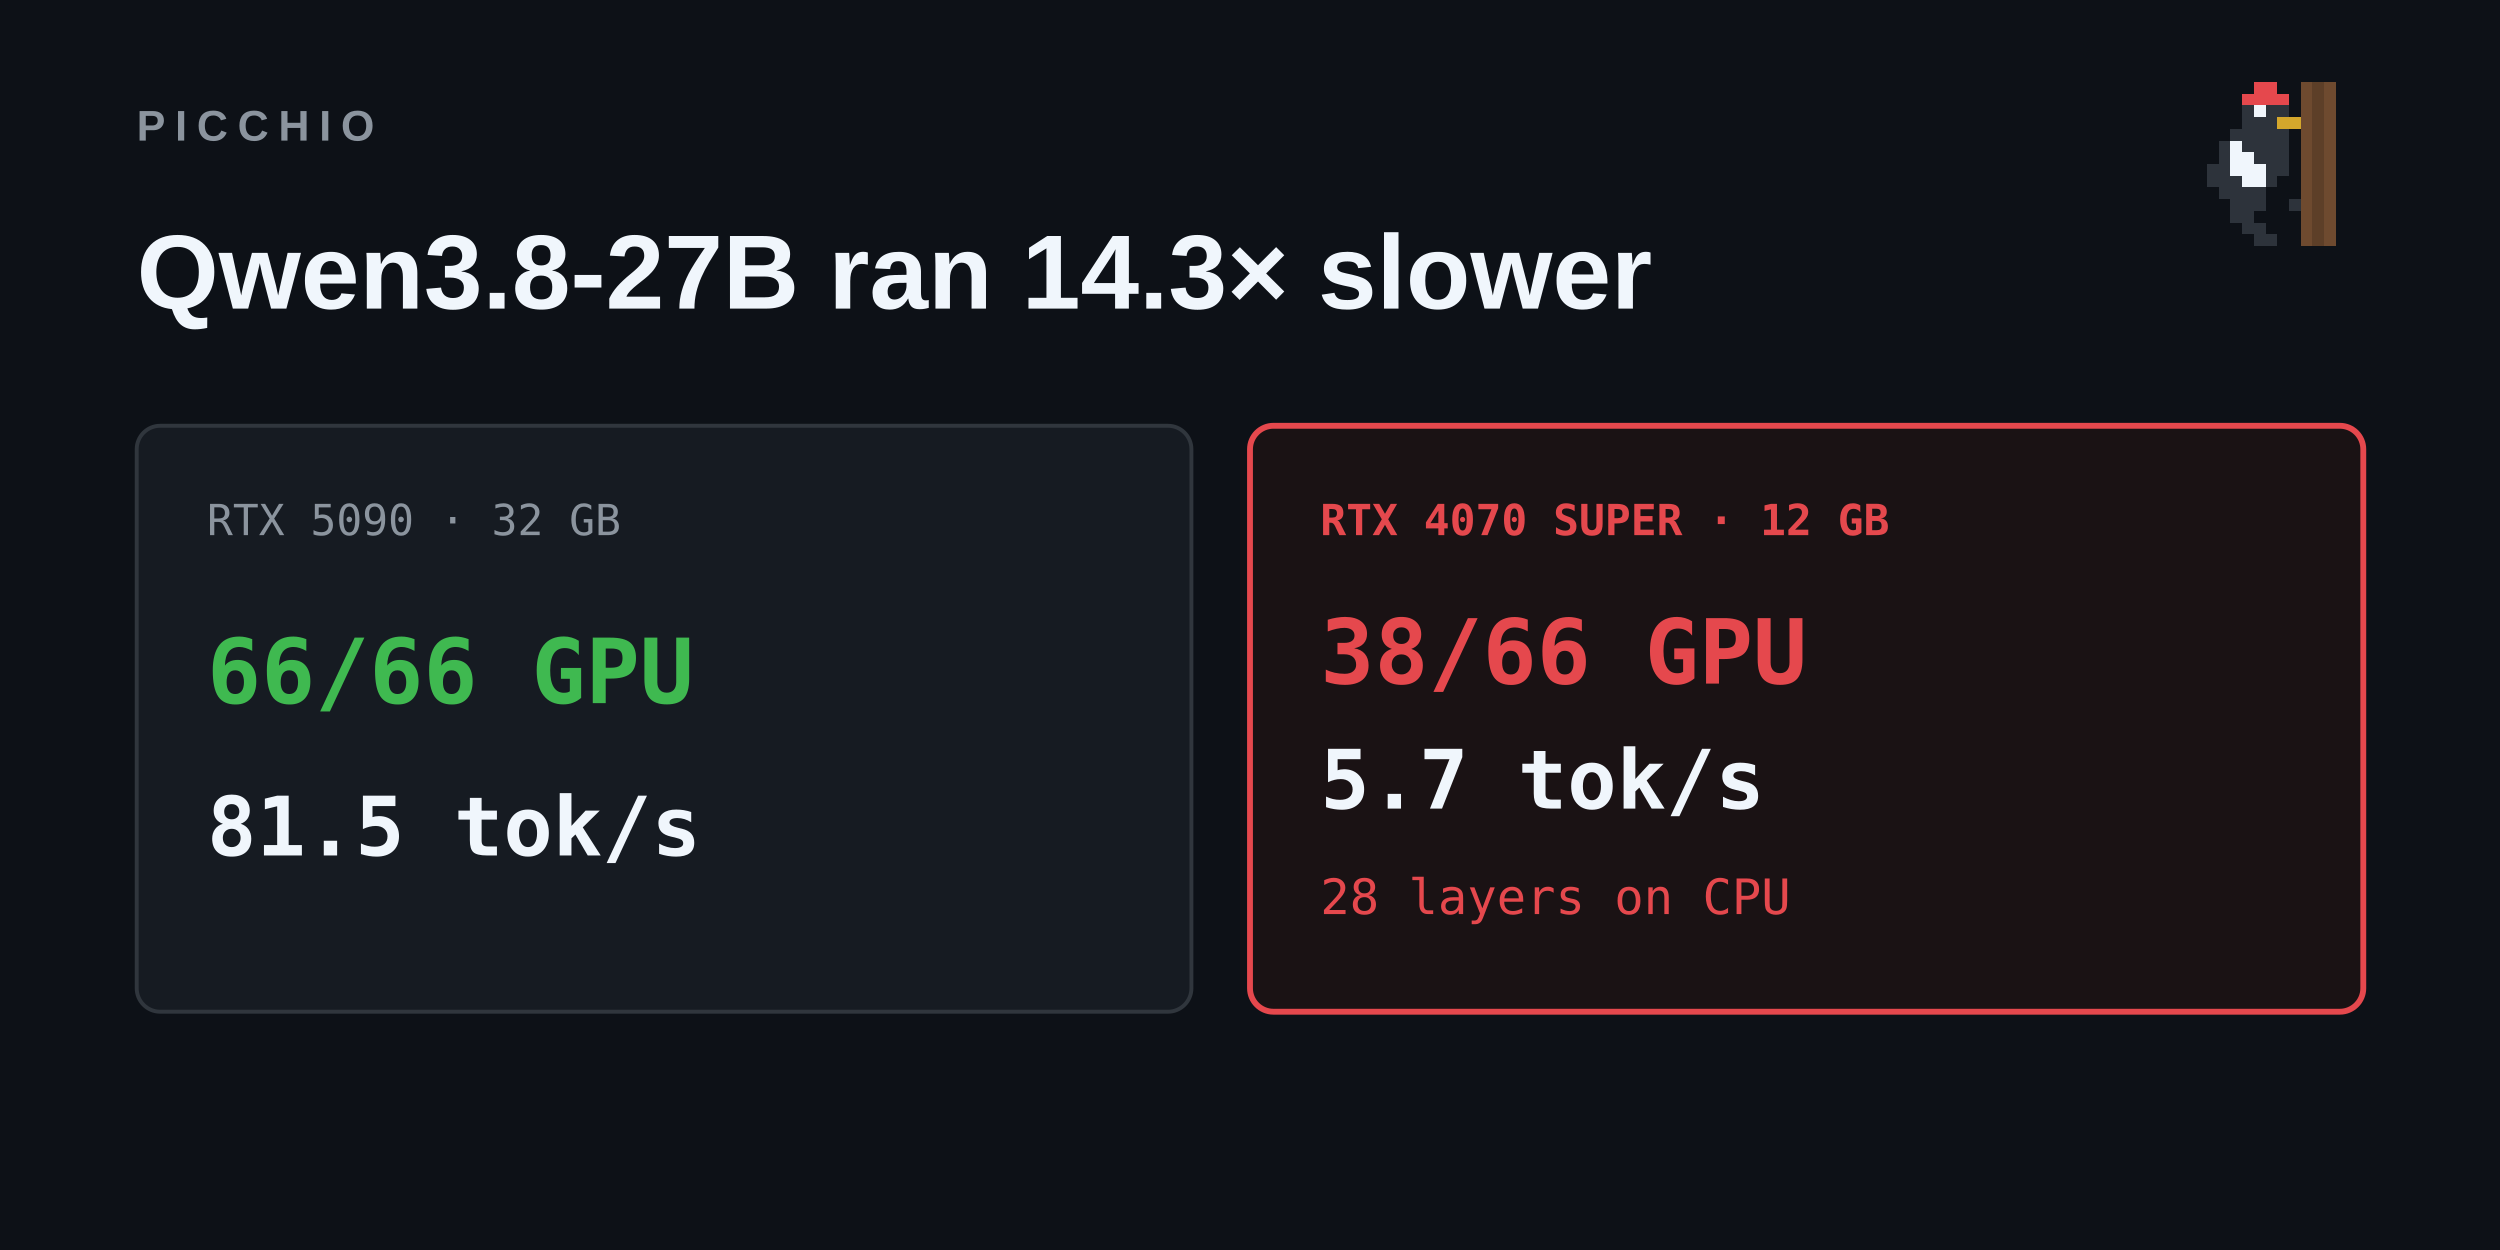
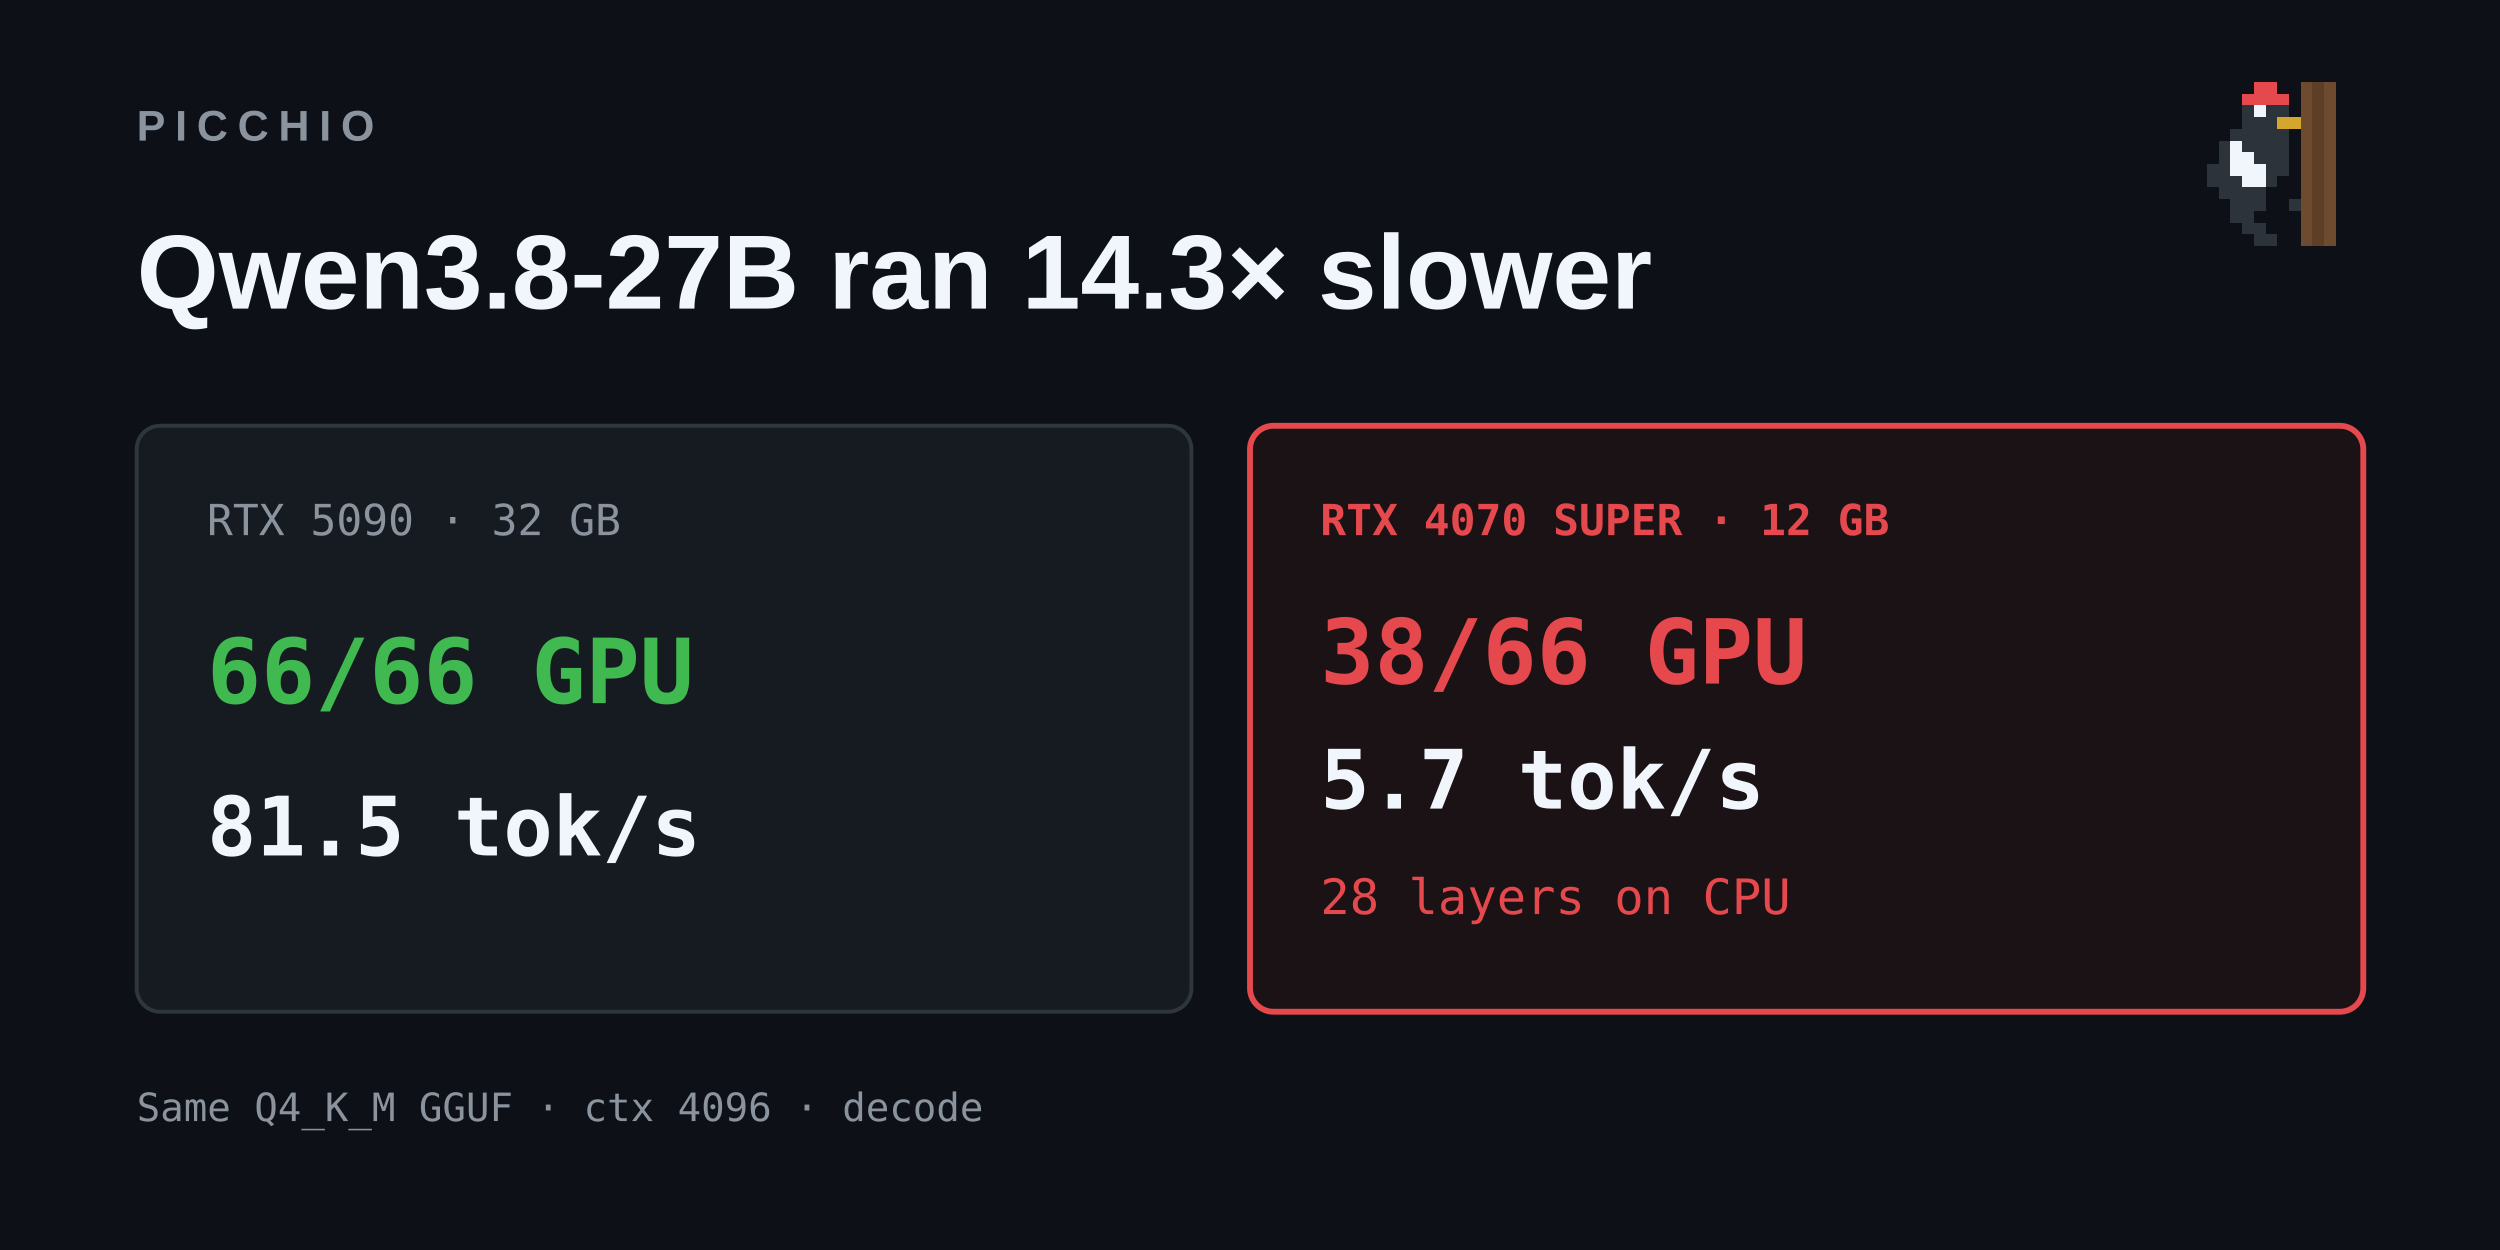
<svg xmlns="http://www.w3.org/2000/svg" width="1280" height="640" viewBox="0 0 1280 640">
  <rect width="1280" height="640" fill="#0d1117" />
  <g transform="translate(1100 42) scale(6)" shape-rendering="crispEdges">
    <rect x="9" y="0" width="2" height="1" fill="#e5484d" />
    <rect x="13" y="0" width="1" height="1" fill="#6e4a2f" />
    <rect x="14" y="0" width="1" height="1" fill="#5d3f28" />
    <rect x="15" y="0" width="1" height="1" fill="#6e4a2f" />
    <rect x="8" y="1" width="4" height="1" fill="#e5484d" />
    <rect x="13" y="1" width="1" height="1" fill="#6e4a2f" />
    <rect x="14" y="1" width="1" height="1" fill="#5d3f28" />
    <rect x="15" y="1" width="1" height="1" fill="#6e4a2f" />
    <rect x="8" y="2" width="1" height="1" fill="#2d333b" />
    <rect x="9" y="2" width="1" height="1" fill="#f0f6fc" />
    <rect x="10" y="2" width="2" height="1" fill="#2d333b" />
    <rect x="13" y="2" width="1" height="1" fill="#6e4a2f" />
    <rect x="14" y="2" width="1" height="1" fill="#5d3f28" />
    <rect x="15" y="2" width="1" height="1" fill="#6e4a2f" />
    <rect x="8" y="3" width="3" height="1" fill="#2d333b" />
    <rect x="11" y="3" width="2" height="1" fill="#d4a72c" />
    <rect x="13" y="3" width="1" height="1" fill="#6e4a2f" />
    <rect x="14" y="3" width="1" height="1" fill="#5d3f28" />
    <rect x="15" y="3" width="1" height="1" fill="#6e4a2f" />
    <rect x="7" y="4" width="5" height="1" fill="#2d333b" />
    <rect x="13" y="4" width="1" height="1" fill="#6e4a2f" />
    <rect x="14" y="4" width="1" height="1" fill="#5d3f28" />
    <rect x="15" y="4" width="1" height="1" fill="#6e4a2f" />
    <rect x="6" y="5" width="1" height="1" fill="#2d333b" />
    <rect x="7" y="5" width="1" height="1" fill="#f0f6fc" />
    <rect x="8" y="5" width="4" height="1" fill="#2d333b" />
    <rect x="13" y="5" width="1" height="1" fill="#6e4a2f" />
    <rect x="14" y="5" width="1" height="1" fill="#5d3f28" />
    <rect x="15" y="5" width="1" height="1" fill="#6e4a2f" />
    <rect x="6" y="6" width="1" height="1" fill="#2d333b" />
    <rect x="7" y="6" width="2" height="1" fill="#f0f6fc" />
    <rect x="9" y="6" width="3" height="1" fill="#2d333b" />
    <rect x="13" y="6" width="1" height="1" fill="#6e4a2f" />
    <rect x="14" y="6" width="1" height="1" fill="#5d3f28" />
    <rect x="15" y="6" width="1" height="1" fill="#6e4a2f" />
    <rect x="5" y="7" width="2" height="1" fill="#2d333b" />
    <rect x="7" y="7" width="3" height="1" fill="#f0f6fc" />
    <rect x="10" y="7" width="2" height="1" fill="#2d333b" />
    <rect x="13" y="7" width="1" height="1" fill="#6e4a2f" />
    <rect x="14" y="7" width="1" height="1" fill="#5d3f28" />
    <rect x="15" y="7" width="1" height="1" fill="#6e4a2f" />
    <rect x="5" y="8" width="3" height="1" fill="#2d333b" />
    <rect x="8" y="8" width="2" height="1" fill="#f0f6fc" />
    <rect x="10" y="8" width="1" height="1" fill="#2d333b" />
    <rect x="13" y="8" width="1" height="1" fill="#6e4a2f" />
    <rect x="14" y="8" width="1" height="1" fill="#5d3f28" />
    <rect x="15" y="8" width="1" height="1" fill="#6e4a2f" />
    <rect x="6" y="9" width="4" height="1" fill="#2d333b" />
    <rect x="13" y="9" width="1" height="1" fill="#6e4a2f" />
    <rect x="14" y="9" width="1" height="1" fill="#5d3f28" />
    <rect x="15" y="9" width="1" height="1" fill="#6e4a2f" />
    <rect x="7" y="10" width="3" height="1" fill="#2d333b" />
    <rect x="12" y="10" width="1" height="1" fill="#2d333b" />
    <rect x="13" y="10" width="1" height="1" fill="#6e4a2f" />
    <rect x="14" y="10" width="1" height="1" fill="#5d3f28" />
    <rect x="15" y="10" width="1" height="1" fill="#6e4a2f" />
    <rect x="7" y="11" width="2" height="1" fill="#2d333b" />
    <rect x="13" y="11" width="1" height="1" fill="#6e4a2f" />
    <rect x="14" y="11" width="1" height="1" fill="#5d3f28" />
    <rect x="15" y="11" width="1" height="1" fill="#6e4a2f" />
    <rect x="8" y="12" width="2" height="1" fill="#2d333b" />
    <rect x="13" y="12" width="1" height="1" fill="#6e4a2f" />
    <rect x="14" y="12" width="1" height="1" fill="#5d3f28" />
    <rect x="15" y="12" width="1" height="1" fill="#6e4a2f" />
    <rect x="9" y="13" width="2" height="1" fill="#2d333b" />
    <rect x="13" y="13" width="1" height="1" fill="#6e4a2f" />
    <rect x="14" y="13" width="1" height="1" fill="#5d3f28" />
    <rect x="15" y="13" width="1" height="1" fill="#6e4a2f" />
  </g>
  <text x="70" y="72" fill="#8b949e" font-family="Arial, Helvetica, sans-serif" font-size="22" font-weight="700" letter-spacing="5">PICCHIO</text>
  <text x="70" y="158" fill="#f0f6fc" font-family="Arial, Helvetica, sans-serif" font-size="54" font-weight="700">Qwen3.8-27B ran 14.3× slower</text>
  <rect x="70" y="218" width="540" height="300" rx="12" fill="#161b22" stroke="#30363d" stroke-width="2" />
  <text x="106" y="274" fill="#8b949e" font-family="ui-monospace, SFMono-Regular, Menlo, monospace" font-size="22">RTX 5090 · 32 GB</text>
  <text x="106" y="360" fill="#3fb950" font-family="ui-monospace, SFMono-Regular, Menlo, monospace" font-size="46" font-weight="700">66/66 GPU</text>
  <text x="106" y="438" fill="#f0f6fc" font-family="ui-monospace, SFMono-Regular, Menlo, monospace" font-size="42" font-weight="700">81.5 tok/s</text>
  <rect x="640" y="218" width="570" height="300" rx="12" fill="#1a1214" stroke="#e5484d" stroke-width="3" />
  <text x="676" y="274" fill="#e5484d" font-family="ui-monospace, SFMono-Regular, Menlo, monospace" font-size="22" font-weight="700">RTX 4070 SUPER · 12 GB</text>
  <text x="676" y="350" fill="#e5484d" font-family="ui-monospace, SFMono-Regular, Menlo, monospace" font-size="46" font-weight="700">38/66 GPU</text>
  <text x="676" y="414" fill="#f0f6fc" font-family="ui-monospace, SFMono-Regular, Menlo, monospace" font-size="42" font-weight="700">5.7 tok/s</text>
  <text x="676" y="468" fill="#e5484d" font-family="ui-monospace, SFMono-Regular, Menlo, monospace" font-size="25">28 layers on CPU</text>
+   <text x="70" y="574" fill="#8b949e" font-family="ui-monospace, SFMono-Regular, Menlo, monospace" font-size="20">Same Q4_K_M GGUF · ctx 4096 · decode</text>
</svg>
